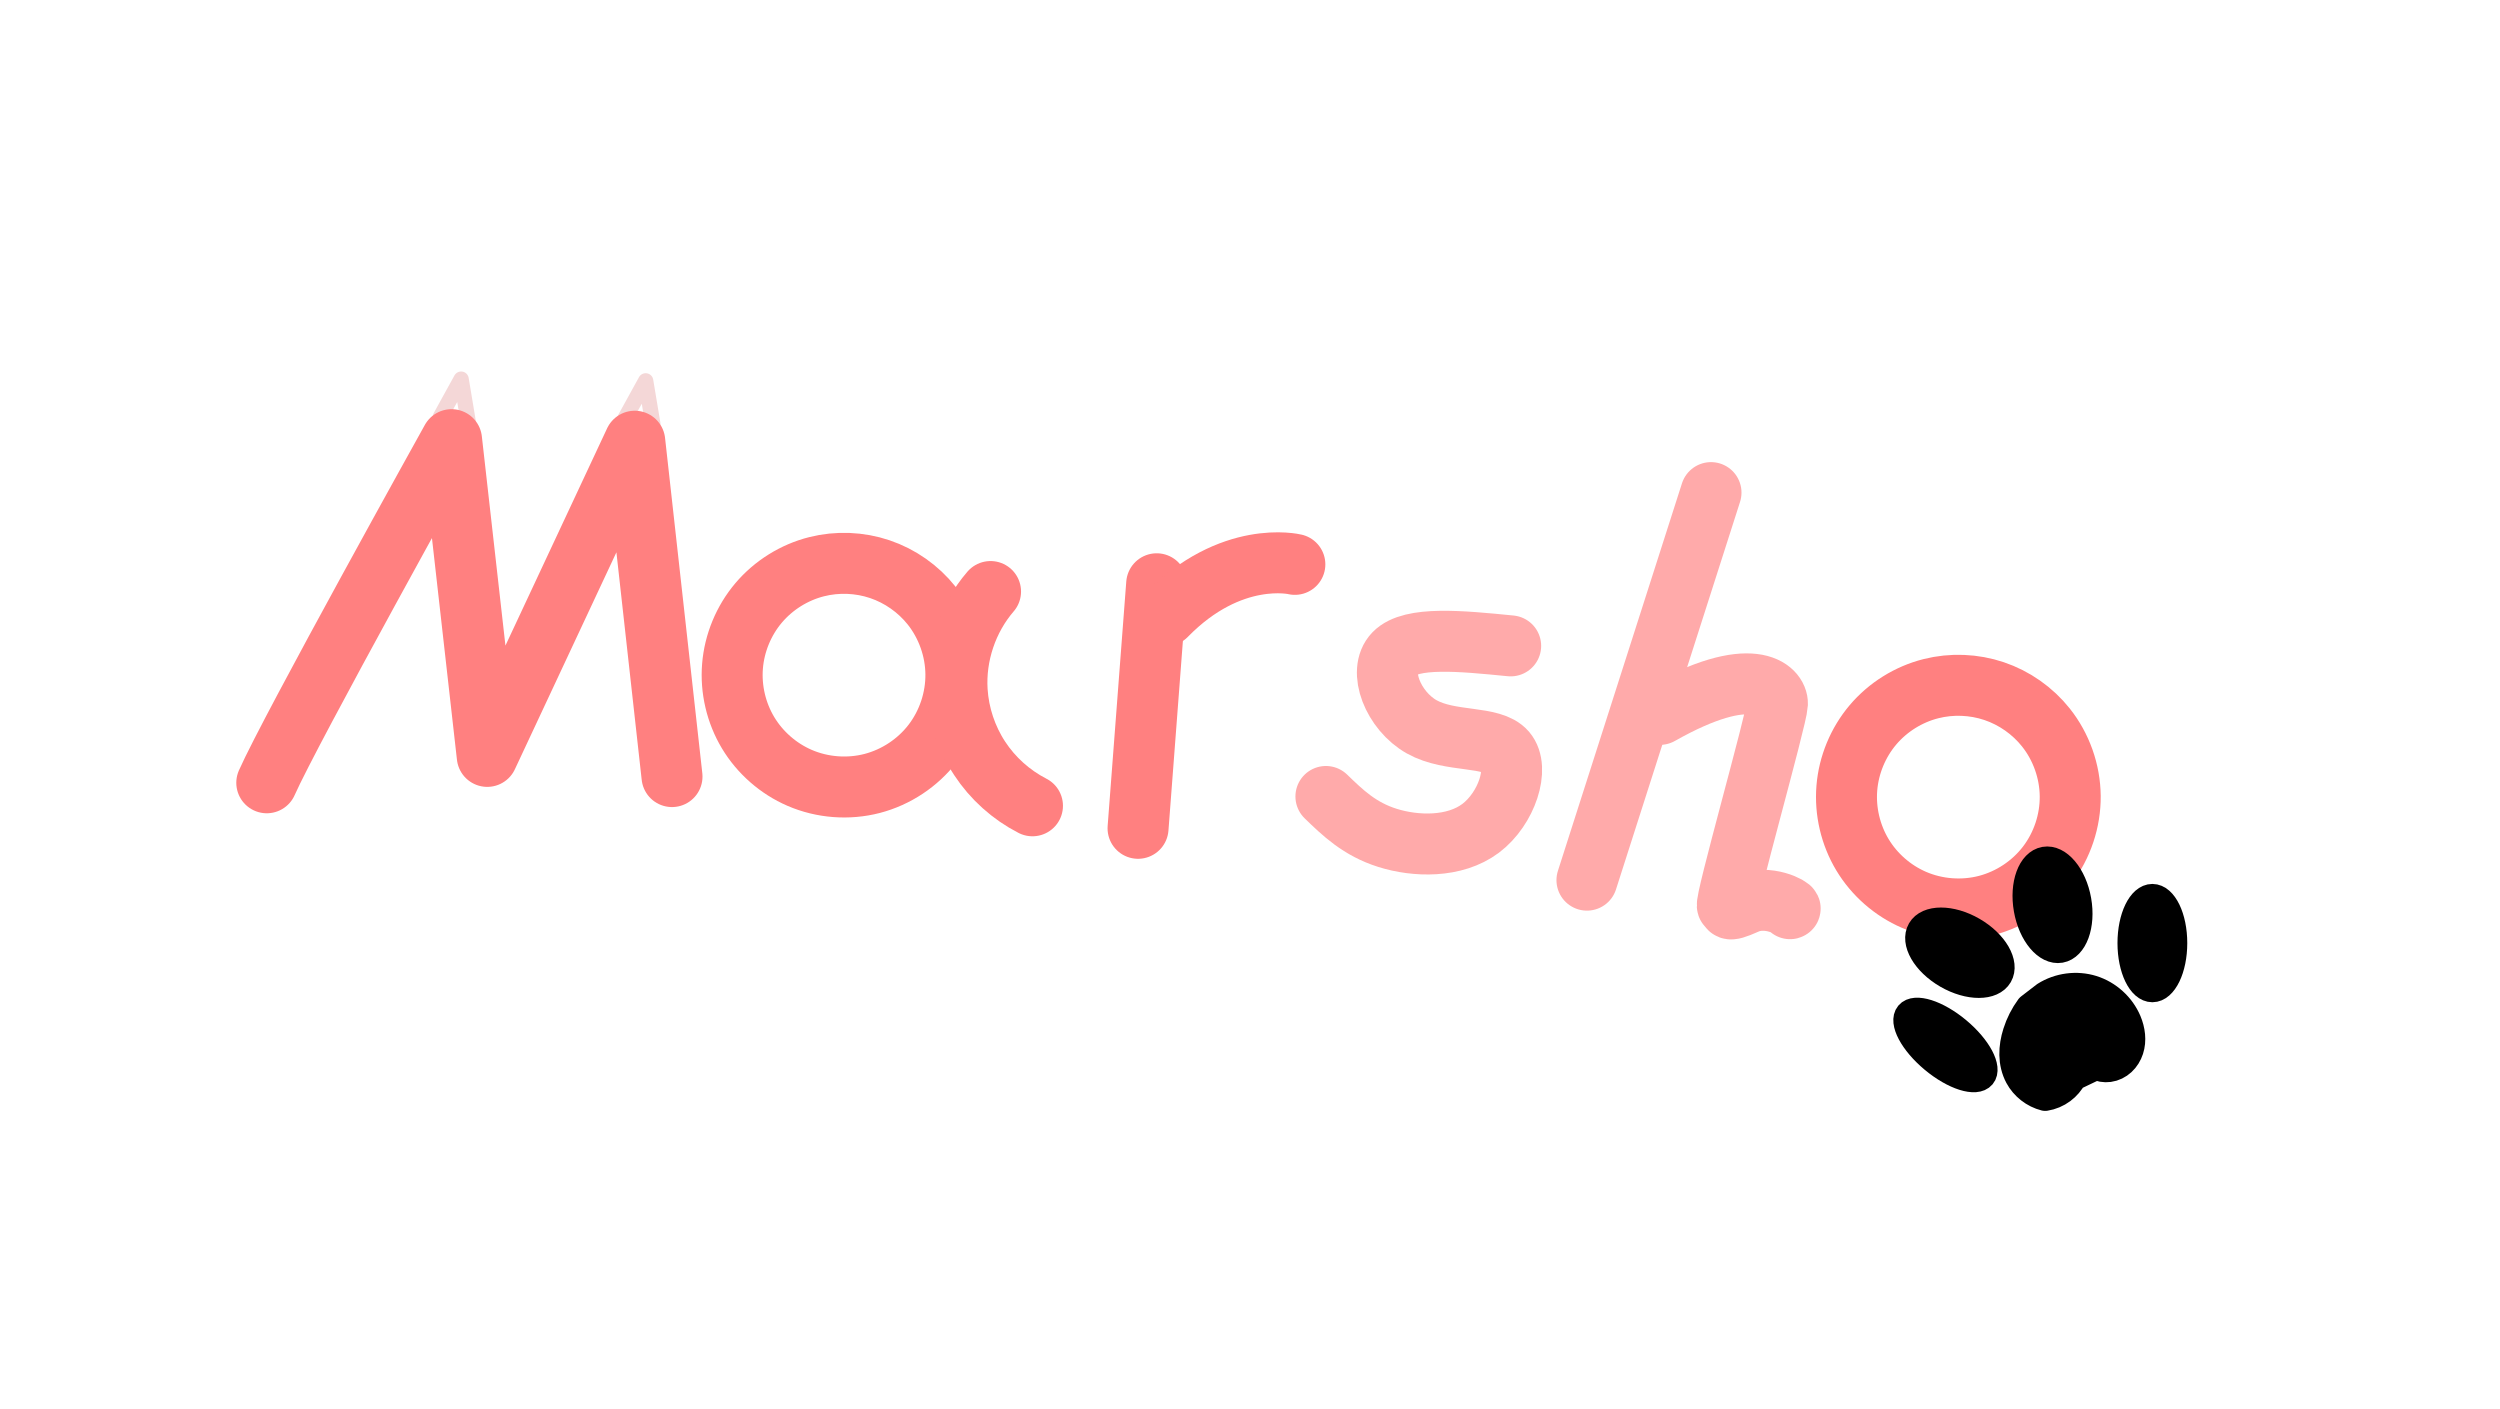
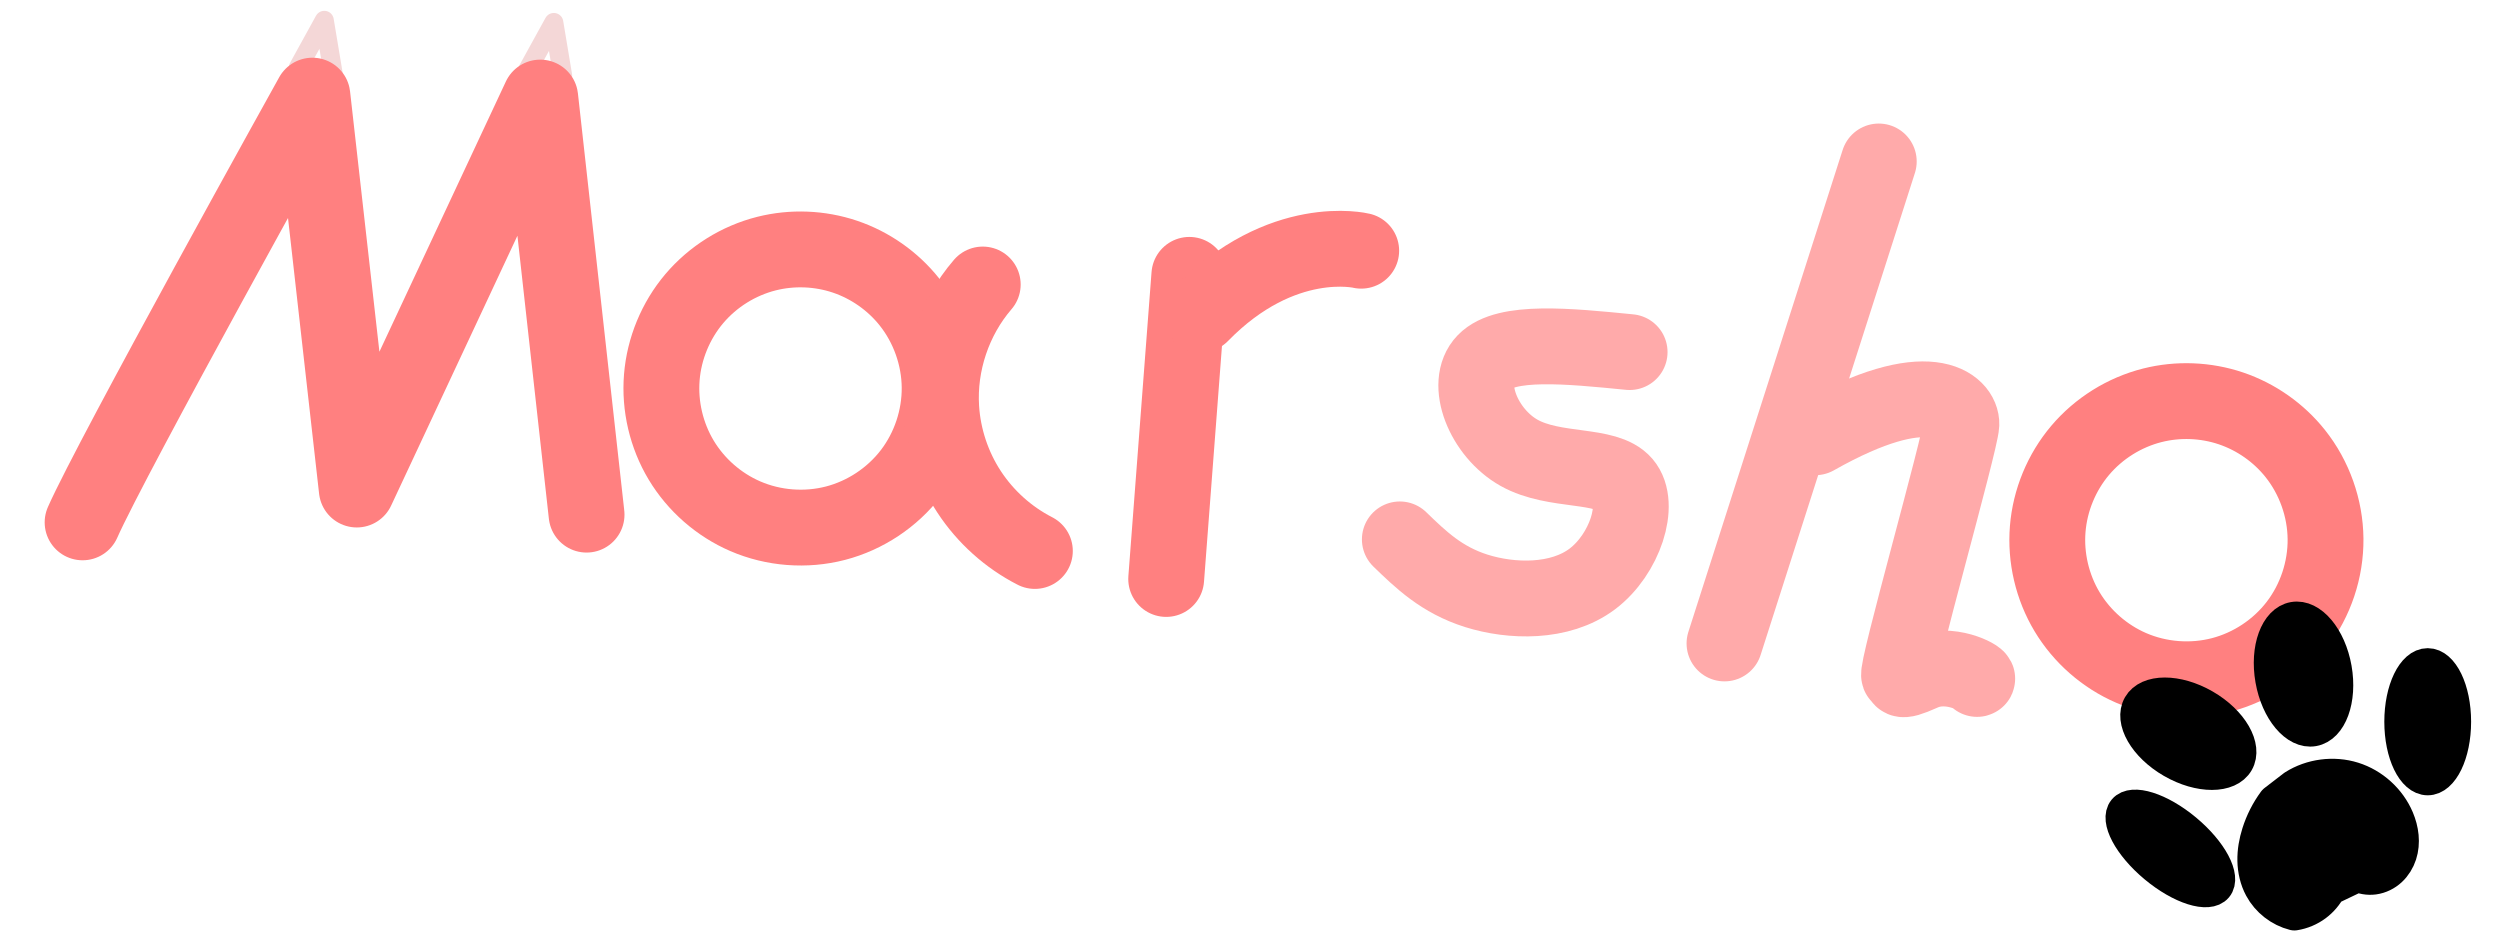
- <svg xmlns="http://www.w3.org/2000/svg" width="820" height="462" viewBox="0 0 820 462" version="1.1" id="svg1">
+ <svg xmlns="http://www.w3.org/2000/svg" width="820" height="310" viewBox="0 0 820 310" version="1.1" id="svg1">
  <defs id="defs1">
    <linearGradient id="swatch36">
      <stop style="stop-color:#ffaaaa;stop-opacity:1;" offset="0" id="stop37" />
    </linearGradient>
  </defs>
  <g id="layer1">
-     <path style="fill:none;stroke:#f4d7d7;stroke-width:5;stroke-linecap:round;stroke-linejoin:round;stroke-dasharray:none" d="m 144.41,136.773 6.842,-12.423 2.341,14.044" id="path26" />
-     <path style="fill:none;stroke:#f4d7d7;stroke-width:5;stroke-linecap:round;stroke-linejoin:round;stroke-dasharray:none" d="m 204.941,137.334 6.842,-12.423 2.341,14.044" id="path26-0" />
-     <path style="fill:none;stroke:#ff8080;stroke-width:20;stroke-linecap:round;stroke-linejoin:round;stroke-dasharray:none" d="M 87.503,256.754 C 95.142,239.44 148.104,144.21 148.104,144.21 l 11.713,103.887 48.379,-103.378 12.222,109.998" id="path15" />
-     <path style="fill:none;stroke:#ff8080;stroke-width:20;stroke-linecap:round;stroke-linejoin:round;stroke-dasharray:none" d="m 272.958,137.497 c 5.049,6.344 7.905,14.4 7.981,22.507 0.076,8.107 -2.63,16.215 -7.559,22.652 -4.929,6.437 -12.051,11.163 -19.898,13.204 -7.847,2.041 -16.369,1.383 -23.81,-1.837 -6.977,-3.019 -12.97,-8.267 -16.884,-14.784 -3.914,-6.517 -5.731,-14.273 -5.118,-21.851 0.613,-7.578 3.652,-14.941 8.563,-20.744 4.911,-5.804 11.669,-10.02 19.041,-11.879 6.794,-1.713 14.079,-1.426 20.717,0.817 6.638,2.243 12.605,6.432 16.968,11.915 z" id="path17" transform="translate(32.59195,61.1099)" />
-     <path style="fill:none;stroke:#ff8080;stroke-width:20;stroke-linecap:round;stroke-linejoin:round;stroke-dasharray:none" d="m 272.958,137.497 c 5.049,6.344 7.905,14.4 7.981,22.507 0.076,8.107 -2.63,16.215 -7.559,22.652 -4.929,6.437 -12.051,11.163 -19.898,13.204 -7.847,2.041 -16.369,1.383 -23.81,-1.837 -6.977,-3.019 -12.97,-8.267 -16.884,-14.784 -3.914,-6.517 -5.731,-14.273 -5.118,-21.851 0.613,-7.578 3.652,-14.941 8.563,-20.744 4.911,-5.804 11.669,-10.02 19.041,-11.879 6.794,-1.713 14.079,-1.426 20.717,0.817 6.638,2.243 12.605,6.432 16.968,11.915 z" id="path17-9" transform="translate(398.0933,101.114)" />
-     <path style="fill:none;stroke:#ff8080;stroke-width:20;stroke-linecap:round;stroke-linejoin:round;stroke-dasharray:none" d="m 285.943,130.113 c -7.669,8.904 -11.687,20.863 -10.949,32.592 0.493,7.84 3.058,15.54 7.364,22.11 4.306,6.57 10.343,11.994 17.335,15.575" id="path19" transform="translate(38.95756,63.91077)" />
-     <path style="fill:none;stroke:#ff8080;stroke-width:20;stroke-linecap:round;stroke-linejoin:round;stroke-dasharray:none" d="m 379.391,191.478 -6.111,80.207" id="path21" />
-     <path style="fill:none;stroke:#ff8080;stroke-width:20;stroke-linecap:round;stroke-linejoin:round;stroke-dasharray:none" d="m 382.446,201.917 c 21.388,-21.898 42.268,-16.805 42.268,-16.805" id="path22" />
-     <path style="fill:none;stroke:#ffaaaa;stroke-width:20;stroke-linecap:round;stroke-linejoin:round;stroke-dasharray:none" d="m 461.125,128.331 c -16.296,-1.613 -32.592,-3.225 -38.151,2.504 -5.559,5.729 -0.382,18.8 8.997,24.062 9.379,5.262 22.959,2.716 27.584,8.106 4.626,5.39 0.297,18.715 -8.275,25.165 -8.572,6.45 -21.388,6.026 -30.555,3.14 -9.167,-2.886 -14.683,-8.233 -20.2,-13.58" id="path23" transform="translate(34.37432,83.51686)" />
-     <path style="fill:none;stroke:#ffaaaa;stroke-width:20;stroke-linecap:round;stroke-linejoin:round;stroke-dasharray:none" d="M 561.209,161.576 520.519,288.689" id="path24" />
-     <path style="fill:none;stroke:#ffaaaa;stroke-width:20;stroke-linecap:round;stroke-linejoin:round;stroke-dasharray:none" d="m 544.465,234.315 c 30.248,-17.104 38.71,-8.102 38.53,-3.421 -0.18,4.681 -17.645,66.077 -16.384,66.257 1.26,0.18 -1.08,2.521 6.122,-0.72 7.202,-3.241 15.124,1.44 14.404,1.62" id="path25" />
-     <ellipse style="fill:#000000;stroke:#000000;stroke-width:8;stroke-linecap:round;stroke-linejoin:round;stroke-dasharray:none;stroke-opacity:1" id="path45" cx="705.979" cy="309.333" rx="7.444" ry="15.404" />
-     <ellipse style="fill:#000000;stroke:#000000;stroke-width:8;stroke-linecap:round;stroke-linejoin:round;stroke-dasharray:none;stroke-opacity:1" id="path46" cx="145.128" cy="709.645" rx="6.604" ry="16.135" transform="rotate(-50.2)" />
-     <ellipse style="fill:#000000;stroke:#000000;stroke-width:8;stroke-linecap:round;stroke-linejoin:round;stroke-dasharray:none;stroke-opacity:1" id="path47" cx="50.794" cy="712.971" rx="8.856" ry="15.277" transform="rotate(-60)" />
-     <ellipse style="fill:#000000;stroke:#000000;stroke-width:8;stroke-linecap:round;stroke-linejoin:round;stroke-dasharray:none;stroke-opacity:1" id="path47-4" cx="611.465" cy="409.164" rx="8.856" ry="15.277" transform="rotate(-10)" />
-     <path style="fill:#000000;stroke:#000000;stroke-width:8;stroke-linecap:round;stroke-linejoin:round;stroke-dasharray:none;stroke-opacity:1" d="m 636.43,289.918 c -3.042,-0.765 -5.725,-2.858 -7.209,-5.622 -0.969,-1.805 -1.433,-3.859 -1.477,-5.908 -0.043,-2.048 0.324,-4.092 0.943,-6.046 0.788,-2.489 1.986,-4.847 3.53,-6.952 l 4.283,-3.294 c 3.794,-2.4 8.654,-3.036 12.938,-1.695 4.284,1.341 7.913,4.636 9.662,8.771 1.03,2.437 1.415,5.23 0.596,7.746 -0.41,1.258 -1.119,2.425 -2.091,3.323 -0.972,0.897 -2.21,1.516 -3.521,1.692 -1.208,0.162 -2.465,-0.057 -3.548,-0.617 l -6.499,3.109 c -0.724,1.397 -1.77,2.627 -3.033,3.566 -1.341,0.997 -2.925,1.664 -4.575,1.927 z" id="path48" transform="matrix(1.184981,0,0,1.184981,-83.34009,16.09222)" />
+     <path style="fill:none;stroke:#f4d7d7;stroke-width:6.219;stroke-linecap:round;stroke-linejoin:round;stroke-dasharray:none" d="M 97.863,22.114 106.373,6.663 109.284,24.13" id="path26" />
+     <path style="fill:none;stroke:#f4d7d7;stroke-width:6.219;stroke-linecap:round;stroke-linejoin:round;stroke-dasharray:none" d="M 173.146,22.812 181.655,7.361 184.566,24.827" id="path26-0" />
+     <path style="fill:none;stroke:#ff8080;stroke-width:24.874;stroke-linecap:round;stroke-linejoin:round;stroke-dasharray:none" d="M 27.088,171.335 C 36.589,149.801 102.458,31.364 102.458,31.364 l 14.567,129.205 60.169,-128.571 15.201,136.805" id="path15" />
+     <path style="fill:none;stroke:#ff8080;stroke-width:20;stroke-linecap:round;stroke-linejoin:round;stroke-dasharray:none" d="m 272.958,137.497 c 5.049,6.344 7.905,14.4 7.981,22.507 0.076,8.107 -2.63,16.215 -7.559,22.652 -4.929,6.437 -12.051,11.163 -19.898,13.204 -7.847,2.041 -16.369,1.383 -23.81,-1.837 -6.977,-3.019 -12.97,-8.267 -16.884,-14.784 -3.914,-6.517 -5.731,-14.273 -5.118,-21.851 0.613,-7.578 3.652,-14.941 8.563,-20.744 4.911,-5.804 11.669,-10.02 19.041,-11.879 6.794,-1.713 14.079,-1.426 20.717,0.817 6.638,2.243 12.605,6.432 16.968,11.915 z" id="path17" transform="matrix(1.243706,0,0,1.243706,-41.2054,-71.9886)" />
+     <path style="fill:none;stroke:#ff8080;stroke-width:20;stroke-linecap:round;stroke-linejoin:round;stroke-dasharray:none" d="m 272.958,137.497 c 5.049,6.344 7.905,14.4 7.981,22.507 0.076,8.107 -2.63,16.215 -7.559,22.652 -4.929,6.437 -12.051,11.163 -19.898,13.204 -7.847,2.041 -16.369,1.383 -23.81,-1.837 -6.977,-3.019 -12.97,-8.267 -16.884,-14.784 -3.914,-6.517 -5.731,-14.273 -5.118,-21.851 0.613,-7.578 3.652,-14.941 8.563,-20.744 4.911,-5.804 11.669,-10.02 19.041,-11.879 6.794,-1.713 14.079,-1.426 20.717,0.817 6.638,2.243 12.605,6.432 16.968,11.915 z" id="path17-9" transform="matrix(1.243706,0,0,1.243706,413.3707,-22.23525)" />
+     <path style="fill:none;stroke:#ff8080;stroke-width:20;stroke-linecap:round;stroke-linejoin:round;stroke-dasharray:none" d="m 285.943,130.113 c -7.669,8.904 -11.687,20.863 -10.949,32.592 0.493,7.84 3.058,15.54 7.364,22.11 4.306,6.57 10.343,11.994 17.335,15.575" id="path19" transform="matrix(1.243706,0,0,1.243706,-33.28845,-68.50514)" />
+     <path style="fill:none;stroke:#ff8080;stroke-width:24.874;stroke-linecap:round;stroke-linejoin:round;stroke-dasharray:none" d="m 390.11,90.151 -7.6,99.754" id="path21" />
+     <path style="fill:none;stroke:#ff8080;stroke-width:24.874;stroke-linecap:round;stroke-linejoin:round;stroke-dasharray:none" d="M 393.91,103.134 C 420.511,75.9 446.479,82.234 446.479,82.234" id="path22" />
+     <path style="fill:none;stroke:#ffaaaa;stroke-width:20;stroke-linecap:round;stroke-linejoin:round;stroke-dasharray:none" d="m 461.125,128.331 c -16.296,-1.613 -32.592,-3.225 -38.151,2.504 -5.559,5.729 -0.382,18.8 8.997,24.062 9.379,5.262 22.959,2.716 27.584,8.106 4.626,5.39 0.297,18.715 -8.275,25.165 -8.572,6.45 -21.388,6.026 -30.555,3.14 -9.167,-2.886 -14.683,-8.233 -20.2,-13.58" id="path23" transform="matrix(1.243706,0,0,1.243706,-38.98866,-44.12092)" />
+     <path style="fill:none;stroke:#ffaaaa;stroke-width:24.874;stroke-linecap:round;stroke-linejoin:round;stroke-dasharray:none" d="M 616.239,52.962 565.632,211.053" id="path24" />
+     <path style="fill:none;stroke:#ffaaaa;stroke-width:24.874;stroke-linecap:round;stroke-linejoin:round;stroke-dasharray:none" d="m 595.414,143.427 c 37.619,-21.273 48.144,-10.077 47.92,-4.255 -0.224,5.822 -21.945,82.181 -20.377,82.404 1.567,0.224 -1.344,3.135 7.613,-0.896 8.957,-4.031 18.81,1.791 17.914,2.015" id="path25" />
+     <ellipse style="fill:#000000;stroke:#000000;stroke-width:9.95;stroke-linecap:round;stroke-linejoin:round;stroke-dasharray:none;stroke-opacity:1" id="path45" cx="796.29" cy="236.728" rx="9.259" ry="19.158" />
+     <ellipse style="fill:#000000;stroke:#000000;stroke-width:9.95;stroke-linecap:round;stroke-linejoin:round;stroke-dasharray:none;stroke-opacity:1" id="path46" cx="241.873" cy="725.059" rx="8.214" ry="20.067" transform="rotate(-50.2)" />
+     <ellipse style="fill:#000000;stroke:#000000;stroke-width:9.95;stroke-linecap:round;stroke-linejoin:round;stroke-dasharray:none;stroke-opacity:1" id="path47" cx="150.467" cy="741.942" rx="11.014" ry="19.001" transform="rotate(-60)" />
+     <ellipse style="fill:#000000;stroke:#000000;stroke-width:9.95;stroke-linecap:round;stroke-linejoin:round;stroke-dasharray:none;stroke-opacity:1" id="path47-4" cx="705.683" cy="348.942" rx="11.014" ry="19.001" transform="rotate(-10)" />
+     <path style="fill:#000000;stroke:#000000;stroke-width:8;stroke-linecap:round;stroke-linejoin:round;stroke-dasharray:none;stroke-opacity:1" d="m 636.43,289.918 c -3.042,-0.765 -5.725,-2.858 -7.209,-5.622 -0.969,-1.805 -1.433,-3.859 -1.477,-5.908 -0.043,-2.048 0.324,-4.092 0.943,-6.046 0.788,-2.489 1.986,-4.847 3.53,-6.952 l 4.283,-3.294 c 3.794,-2.4 8.654,-3.036 12.938,-1.695 4.284,1.341 7.913,4.636 9.662,8.771 1.03,2.437 1.415,5.23 0.596,7.746 -0.41,1.258 -1.119,2.425 -2.091,3.323 -0.972,0.897 -2.21,1.516 -3.521,1.692 -1.208,0.162 -2.465,-0.057 -3.548,-0.617 l -6.499,3.109 c -0.724,1.397 -1.77,2.627 -3.033,3.566 -1.341,0.997 -2.925,1.664 -4.575,1.927 z" id="path48" transform="matrix(1.473767,0,0,1.473767,-185.3907,-127.9773)" />
  </g>
</svg>
